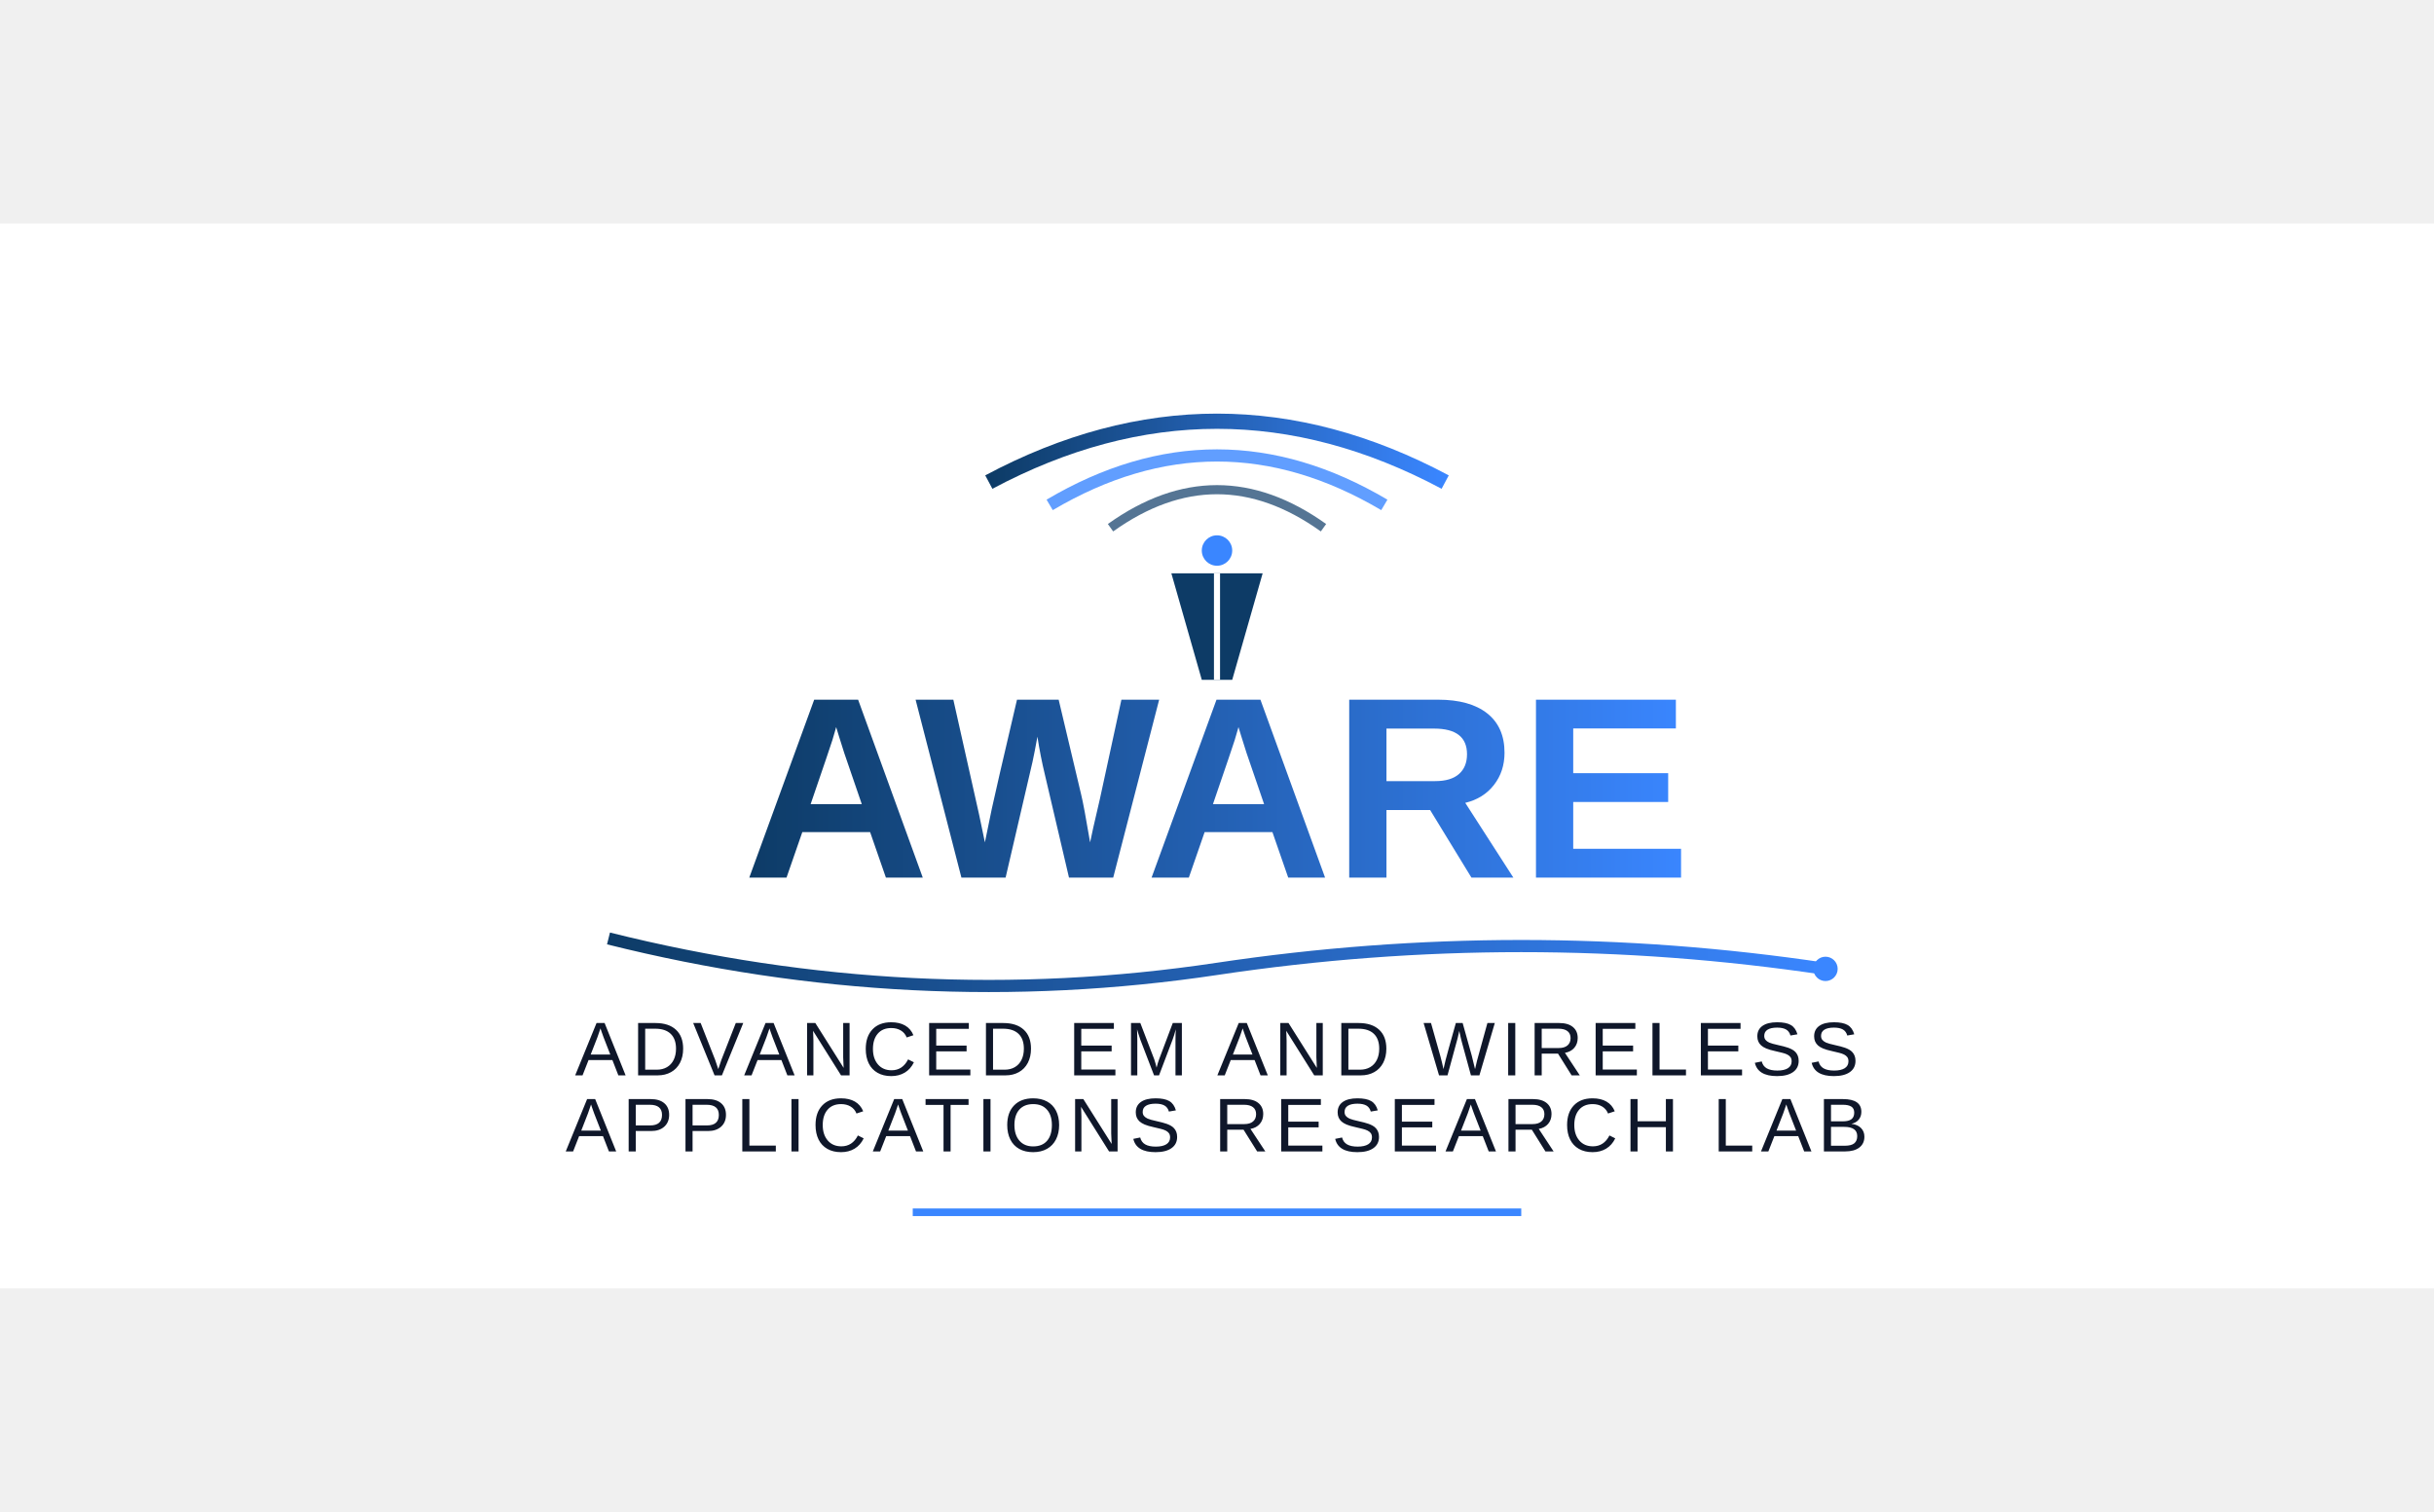
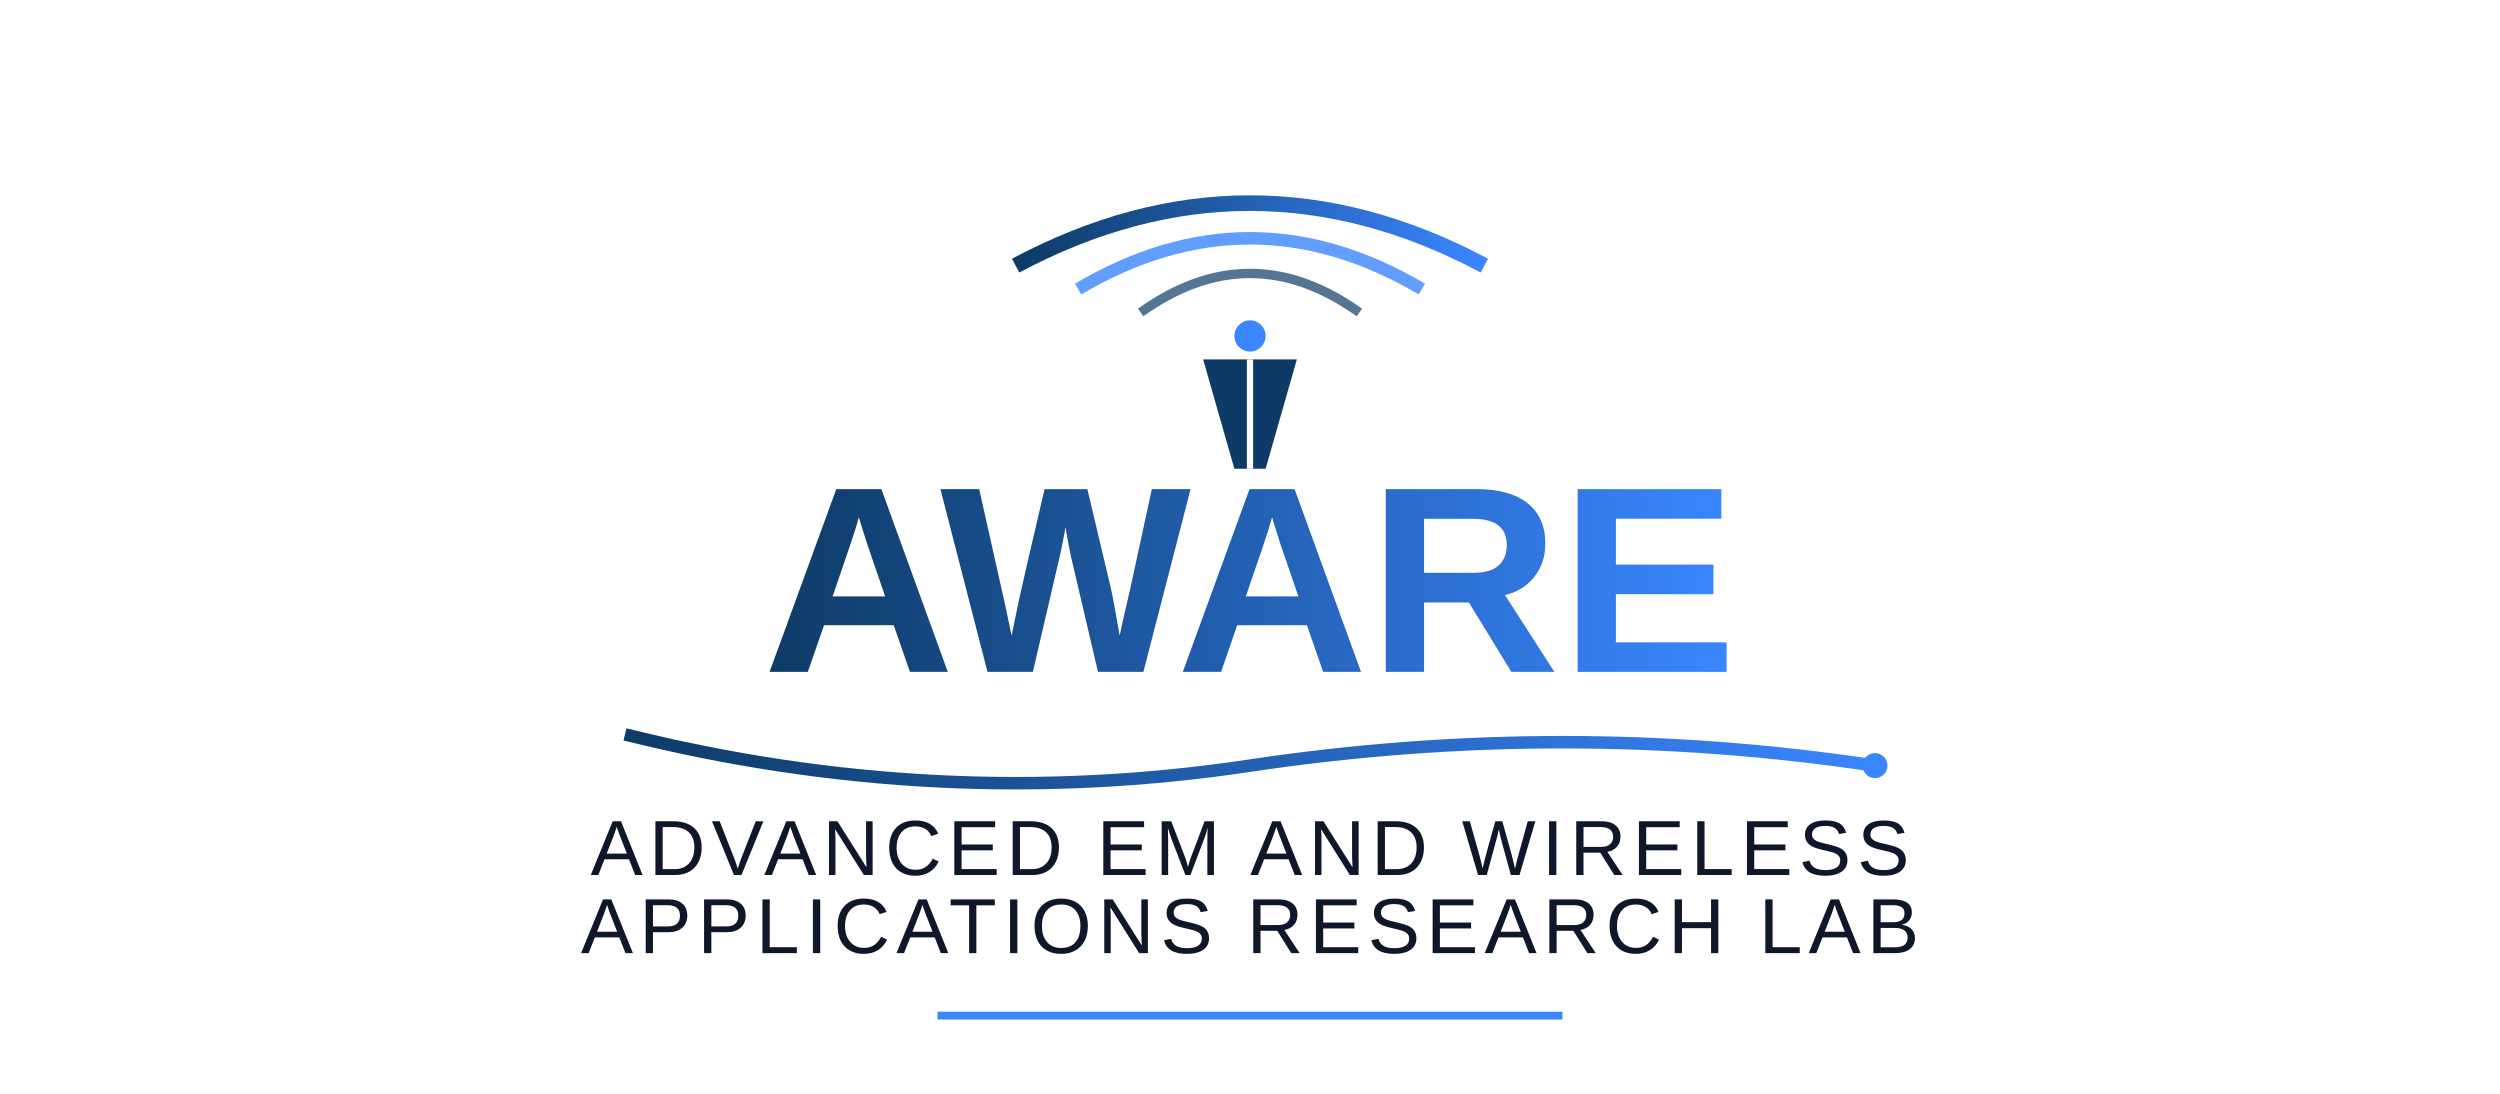
- <svg xmlns="http://www.w3.org/2000/svg" width="1127" height="700" viewBox="0 0 1600 700">
+ <svg xmlns="http://www.w3.org/2000/svg" width="1600" height="700" viewBox="0 0 1600 700">
  <defs>
    <linearGradient id="awareGradient" x1="0%" y1="0%" x2="100%" y2="0%">
      <stop offset="0%" stop-color="#0d3b66" />
      <stop offset="100%" stop-color="#3a86ff" />
    </linearGradient>
    <linearGradient id="waveGradient" x1="0%" y1="0%" x2="100%" y2="0%">
      <stop offset="0%" stop-color="#0d3b66" />
      <stop offset="100%" stop-color="#3a86ff" />
    </linearGradient>
  </defs>
  <rect width="100%" height="100%" fill="#ffffff" />
  <path d="M650 170 Q800 90 950 170" stroke="url(#awareGradient)" stroke-width="10" fill="none" />
  <path d="M690 185 Q800 120 910 185" stroke="#3a86ff" stroke-width="8" fill="none" opacity="0.8" />
  <path d="M730 200 Q800 150 870 200" stroke="#0d3b66" stroke-width="6" fill="none" opacity="0.7" />
  <polygon points="770,230 830,230 810,300 790,300" fill="#0d3b66" />
  <line x1="800" y1="230" x2="800" y2="300" stroke="#ffffff" stroke-width="4" />
  <circle cx="800" cy="215" r="10" fill="#3a86ff" />
  <text x="800" y="430" font-family="Montserrat, Arial, sans-serif" font-size="170" font-weight="700" text-anchor="middle" fill="url(#awareGradient)">
        AWARE
  </text>
  <path d="M400 470 Q600 520 800 490 Q1000 460 1200 490" stroke="url(#waveGradient)" stroke-width="8" fill="none" />
  <circle cx="1200" cy="490" r="8" fill="#3a86ff" />
  <text x="800" y="560" font-family="Montserrat, Arial, sans-serif" font-size="50" letter-spacing="4" text-anchor="middle" fill="#0f172a">
        ADVANCED EM AND WIRELESS
  </text>
  <text x="800" y="610" font-family="Montserrat, Arial, sans-serif" font-size="50" letter-spacing="4" text-anchor="middle" fill="#0f172a">
        APPLICATIONS RESEARCH LAB
  </text>
  <line x1="600" y1="650" x2="1000" y2="650" stroke="#3a86ff" stroke-width="5" />
</svg>
